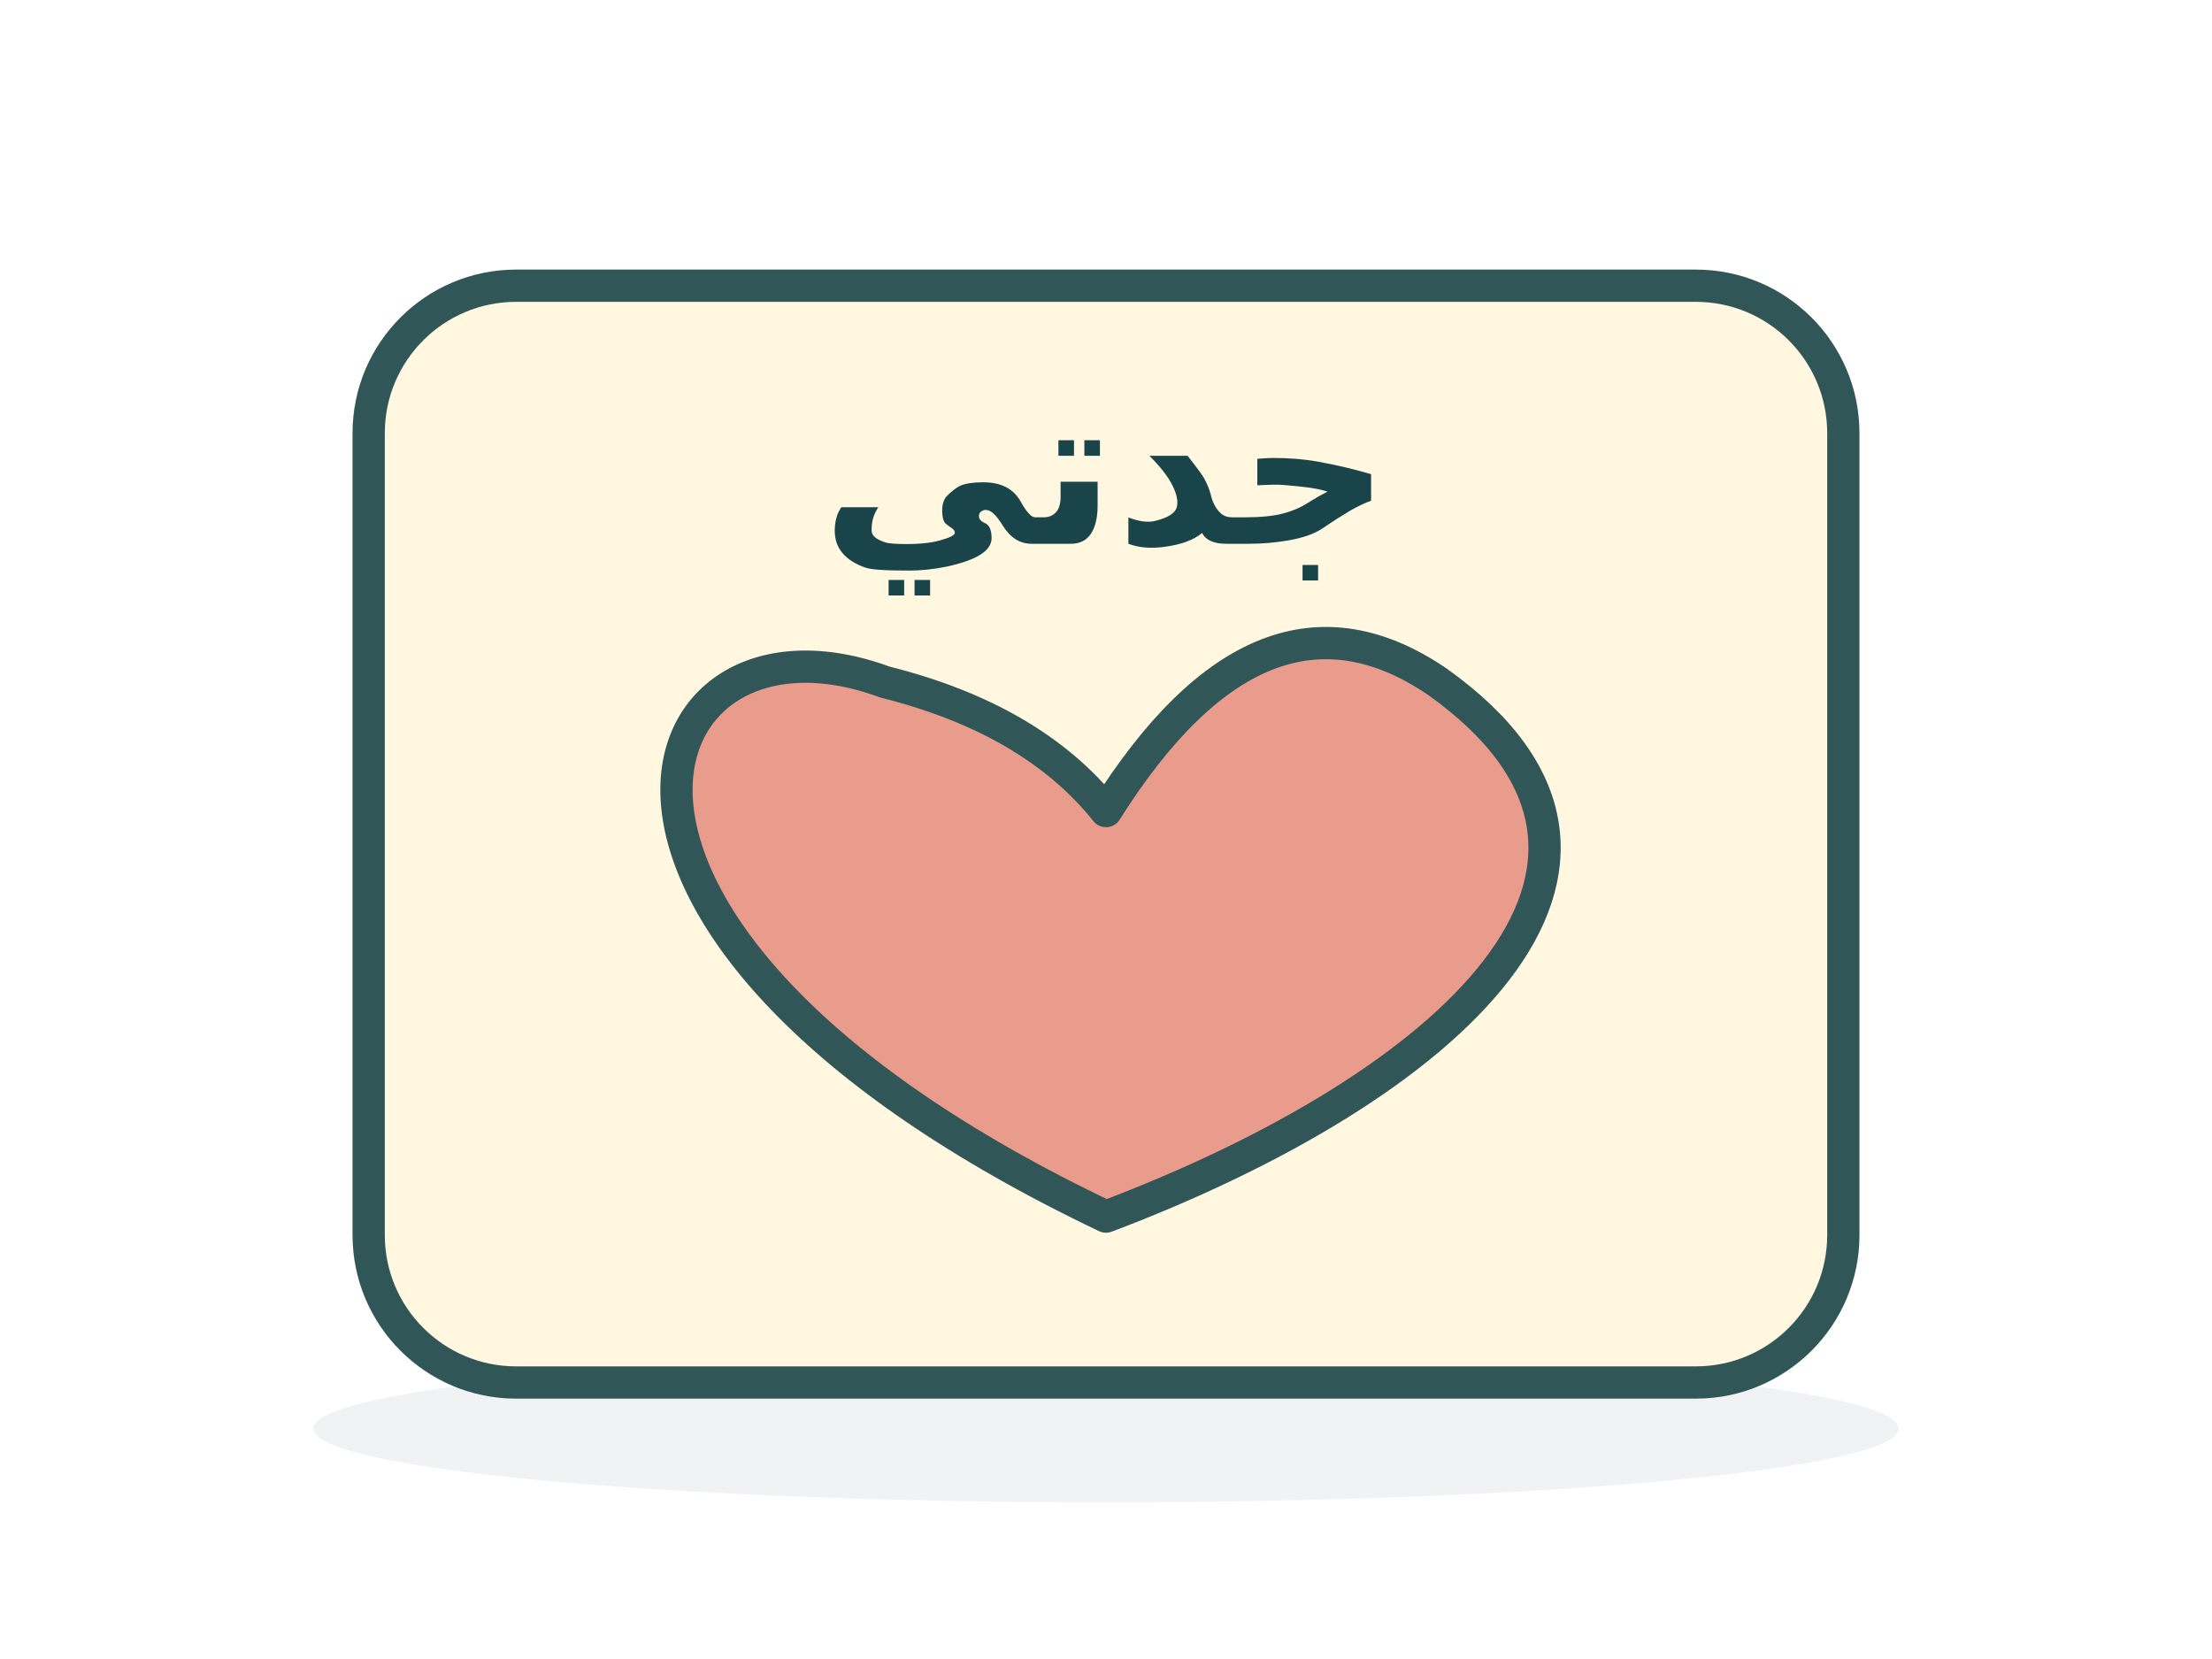
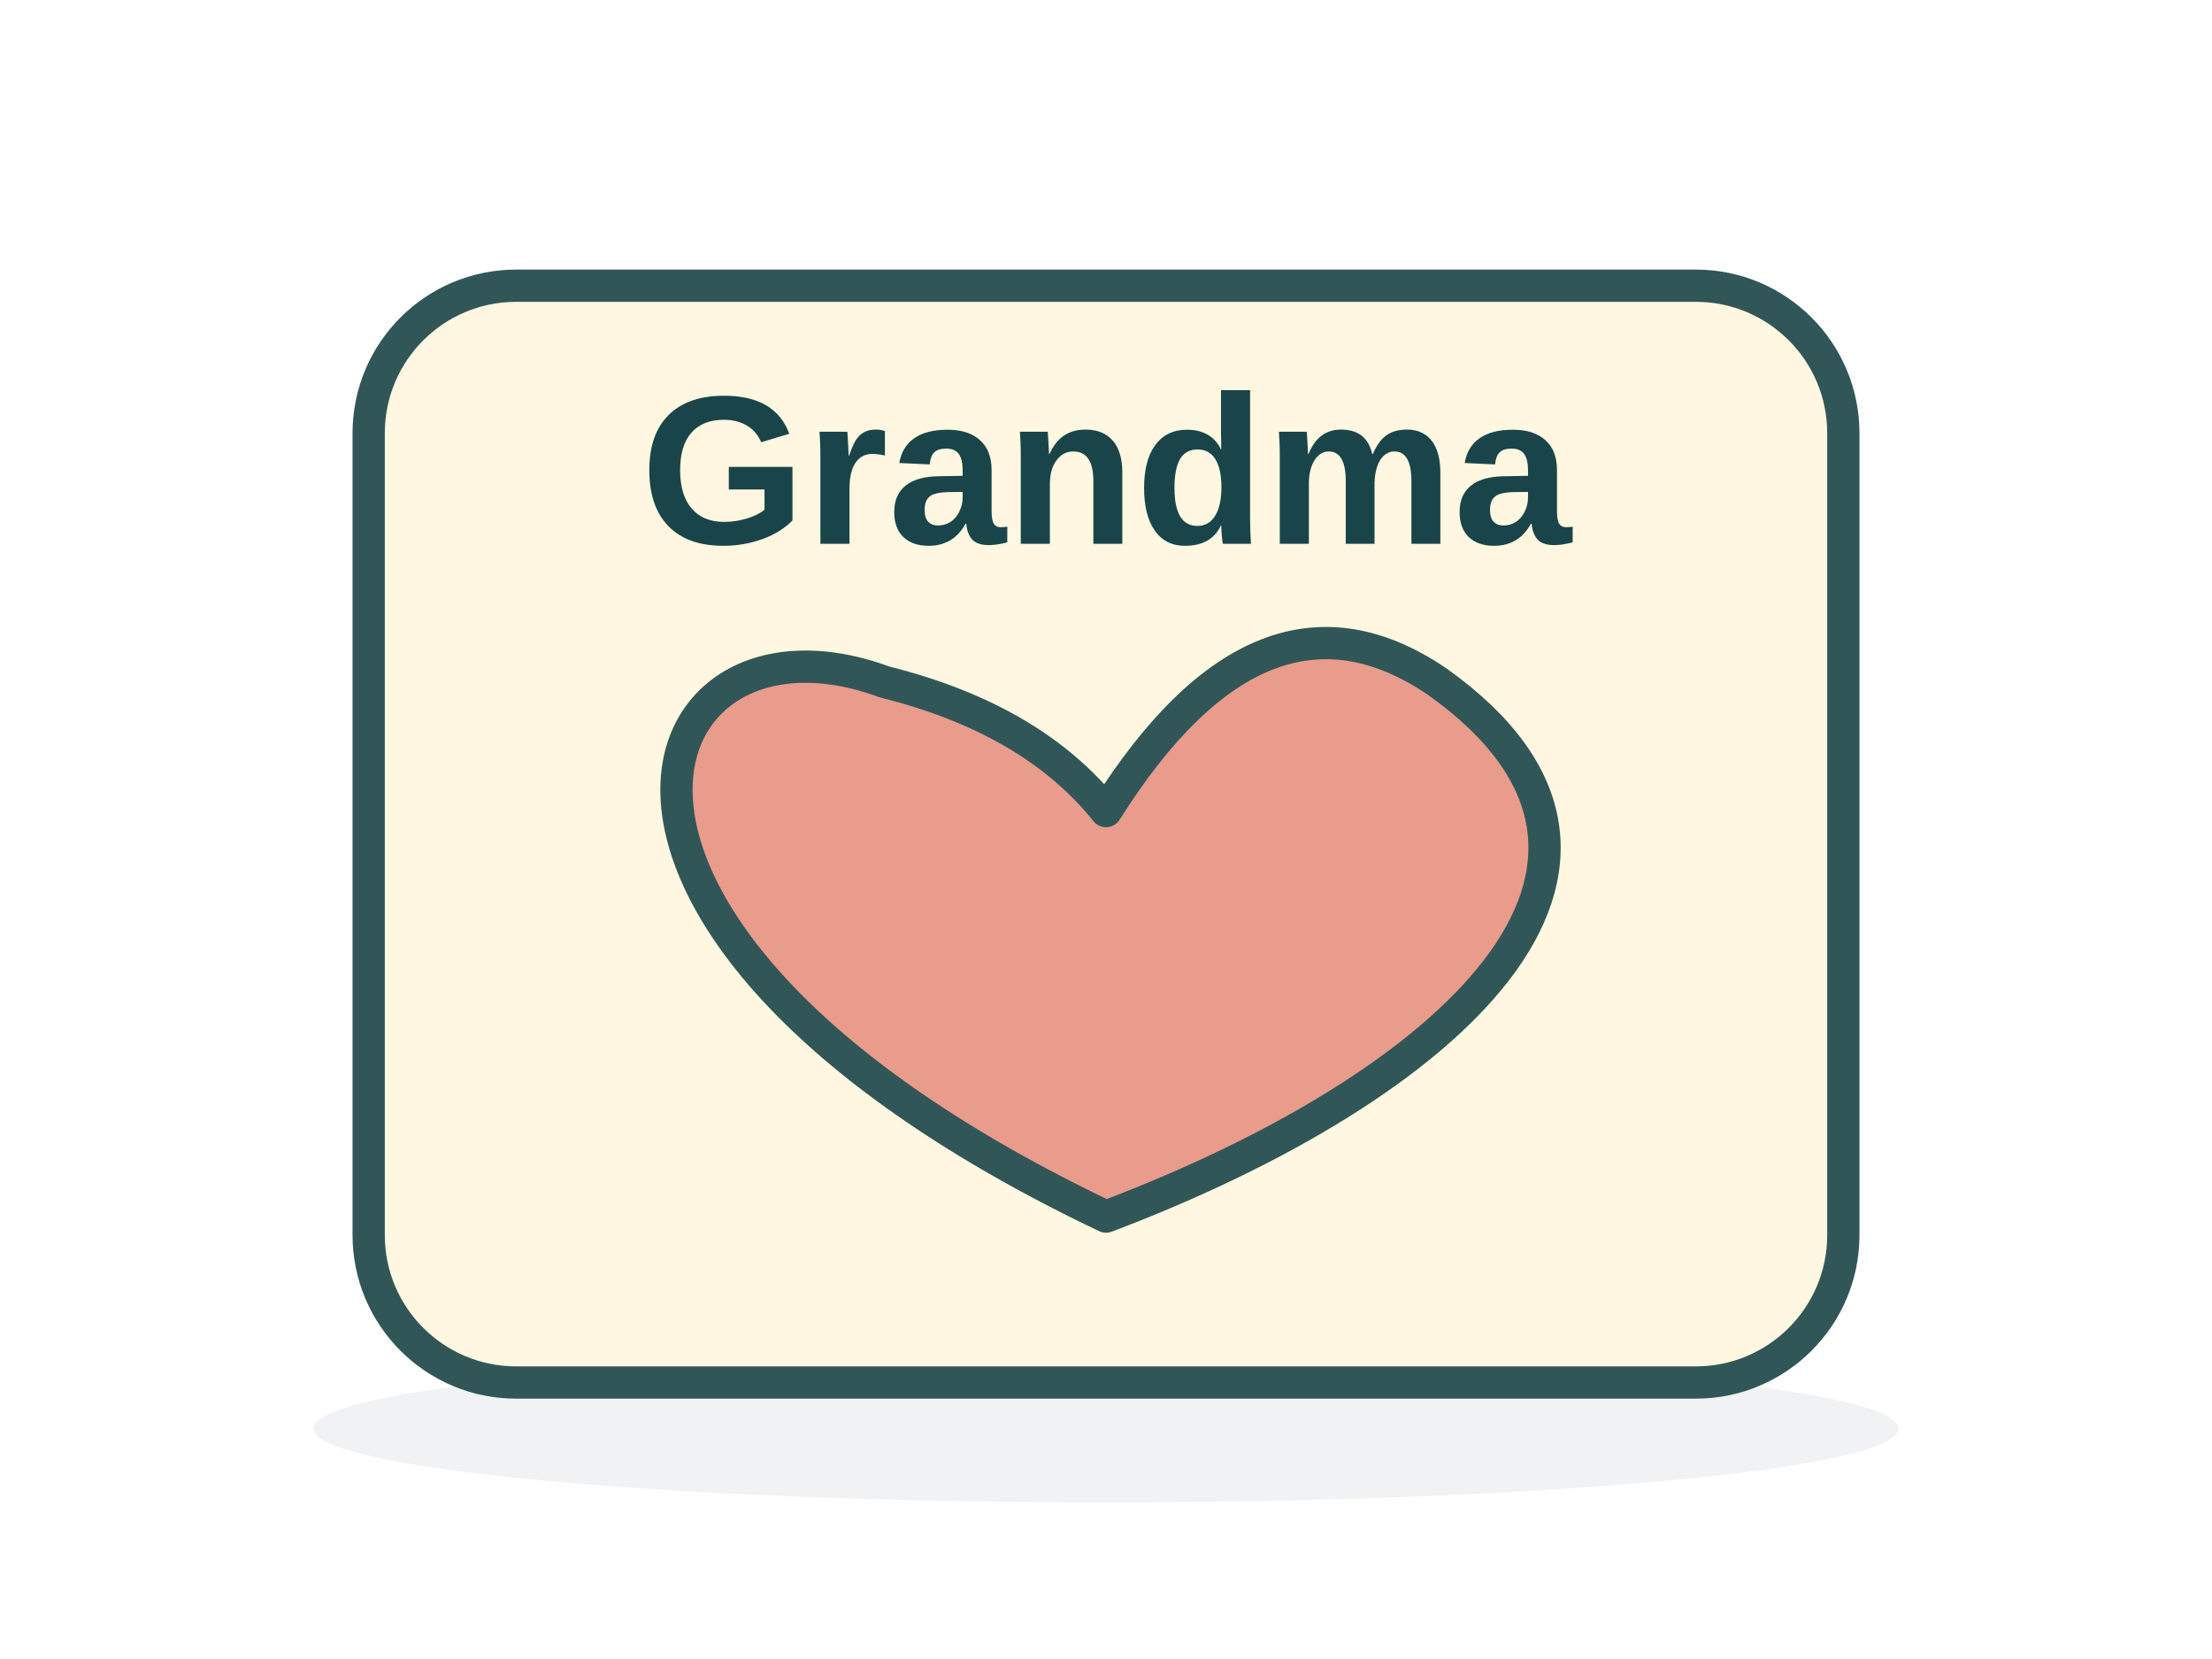
<svg xmlns="http://www.w3.org/2000/svg" viewBox="0 0 240 180">
  <ellipse cx="120" cy="155" rx="86" ry="8" fill="#163e4210" />
  <g stroke="#315658" stroke-width="3.5" stroke-linecap="round" stroke-linejoin="round">
    <rect x="40" y="31" width="160" height="119" rx="16" fill="#fff7df" />
    <path d="M120 132C55 101 69 64 96 74Q112 78 120 88Q137 61 156 74C184 94 157 118 120 132Z" fill="#e99b8c" />
-     <text x="120" y="59" text-anchor="middle" stroke="none" fill="#19454a" font-family="Arial,sans-serif" font-size="23" font-weight="bold">جدتي</text>
+     <text x="120" y="59" text-anchor="middle" stroke="none" fill="#19454a" font-family="Arial,sans-serif" font-size="23" font-weight="bold">Grandma</text>
  </g>
</svg>
